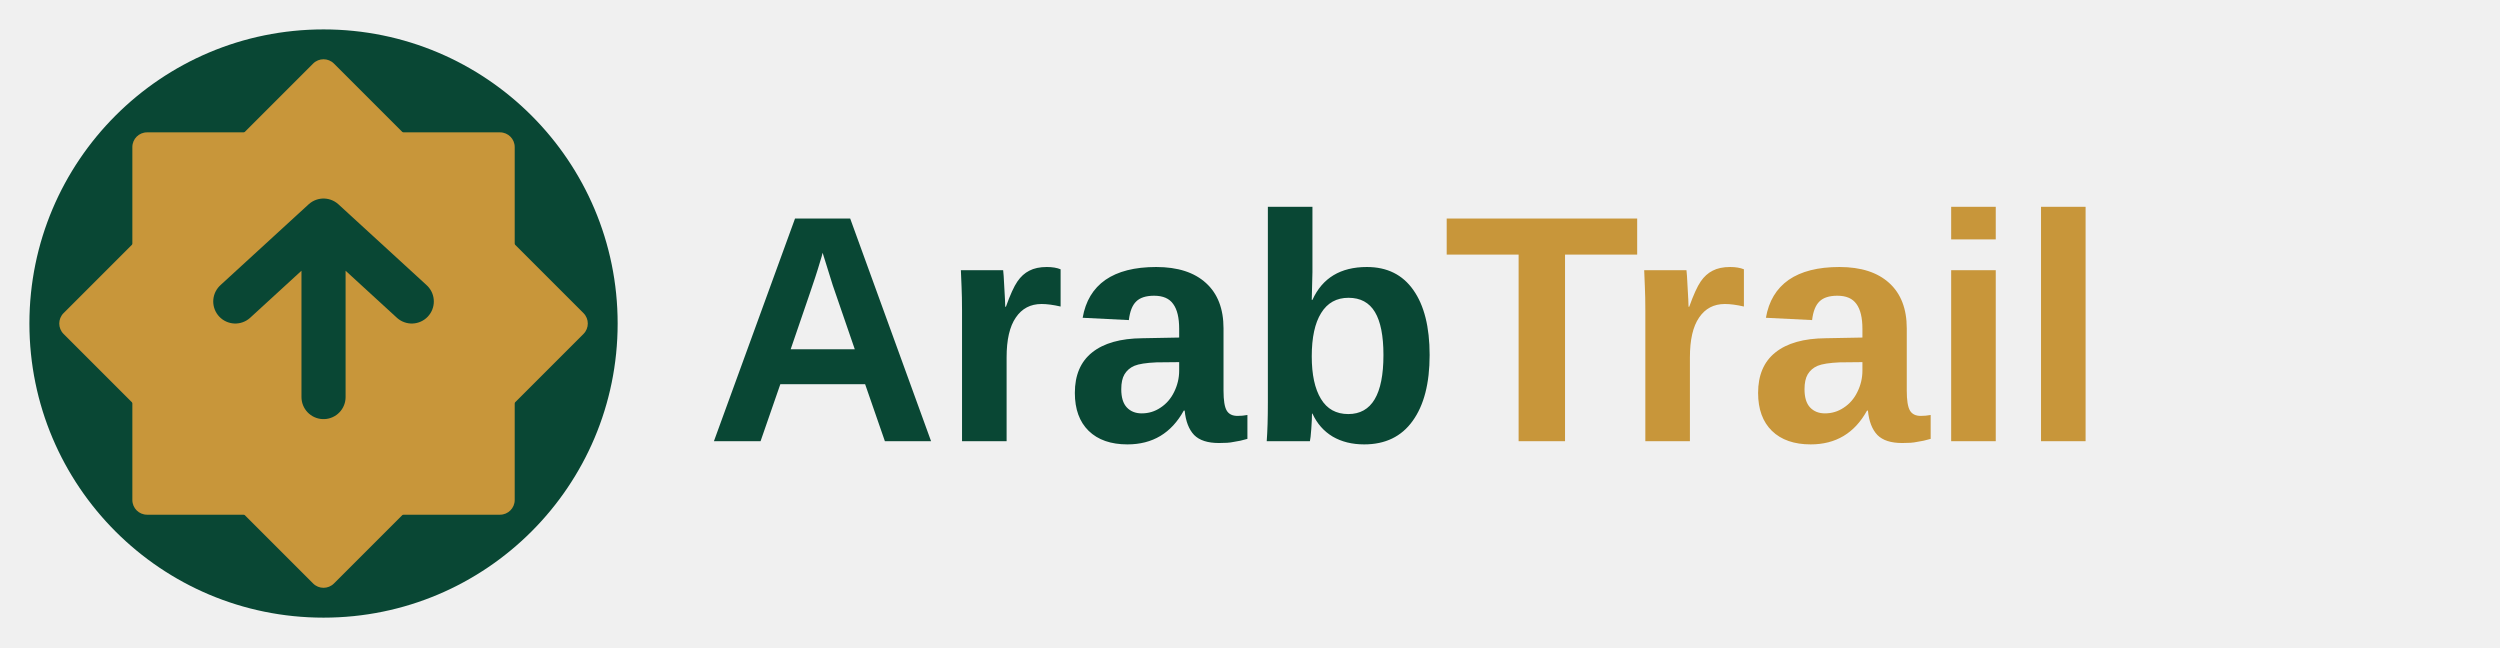
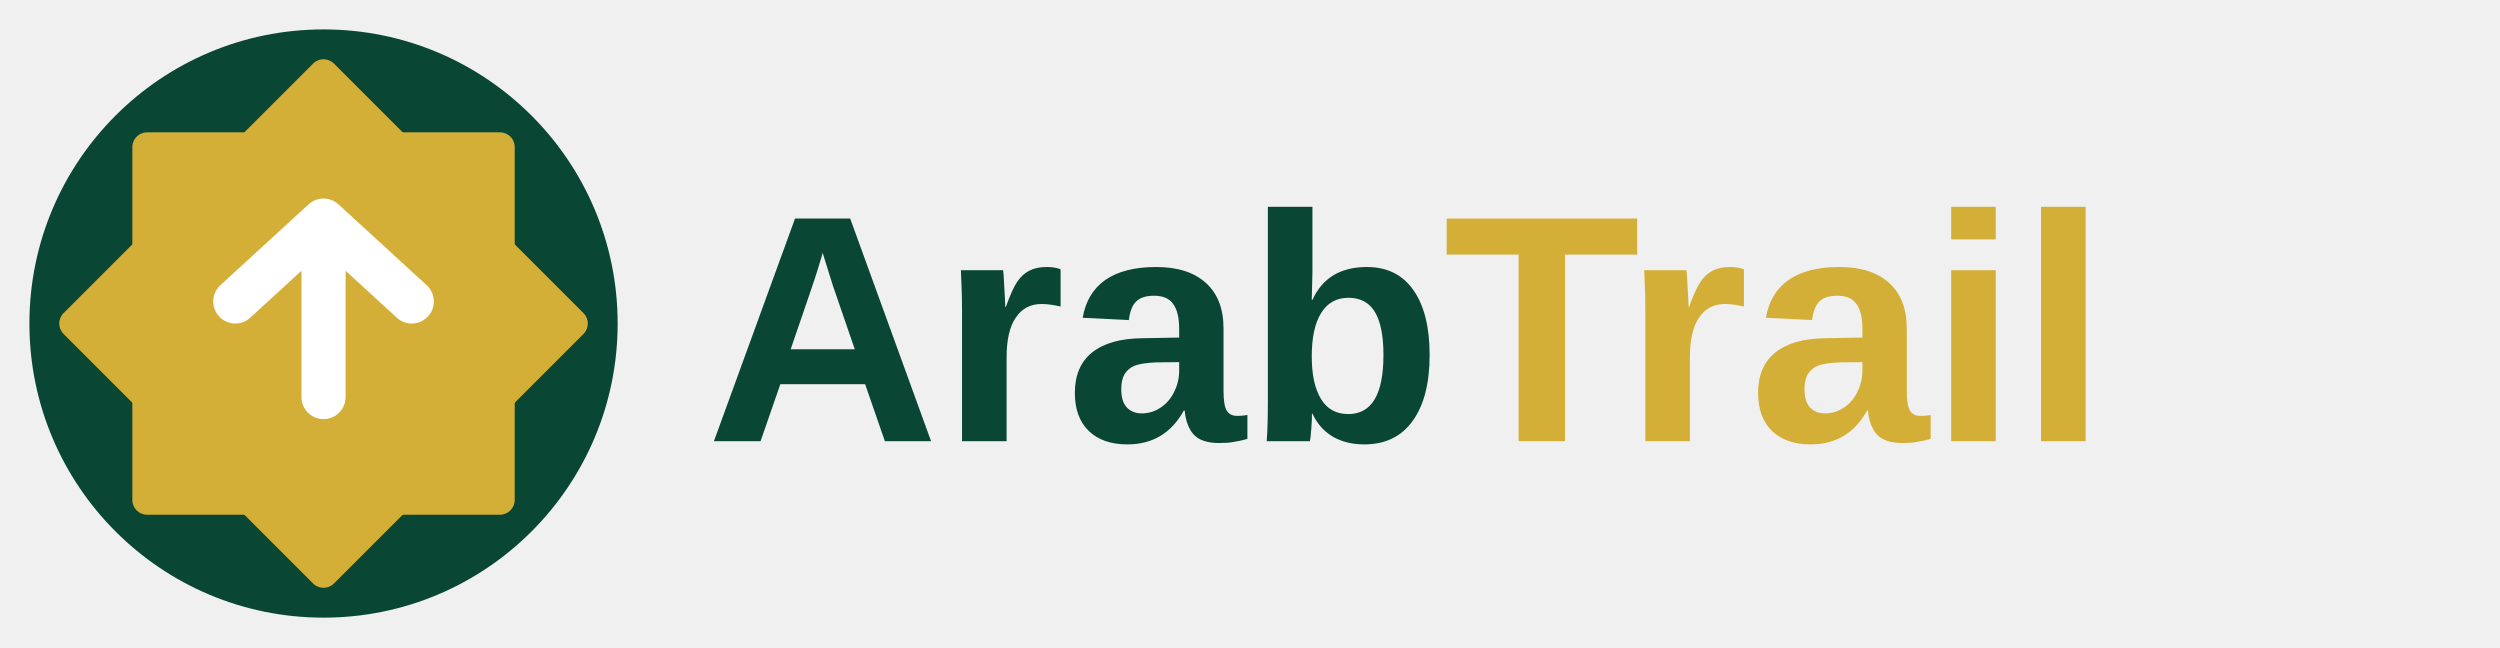
<svg xmlns="http://www.w3.org/2000/svg" viewBox="0 0 170 44" role="img" aria-label="ArabTrail">
  <defs>
    <clipPath id="c">
      <circle cx="22" cy="22" r="20" />
    </clipPath>
  </defs>
  <circle cx="22" cy="22" r="20" fill="#094734" />
-   <g clip-path="url(#c)" fill="#c8963a">
+   <g clip-path="url(#c)" fill="#d4af37">
    <rect x="9" y="9" width="26" height="26" rx="1" />
    <rect x="9" y="9" width="26" height="26" rx="1" transform="rotate(45 22 22)" />
  </g>
-   <path d="M22 27 V16 M16 20.5 L22 15 L28 20.5" fill="none" stroke="#094734" stroke-width="3" stroke-linecap="round" stroke-linejoin="round" />
-   <text x="48" y="30" font-family="Tajawal, Arial, sans-serif" font-size="22" font-weight="800" fill="#094734">Arab<tspan fill="#c8963a">Trail</tspan>
+   <path d="M22 27 V16 M16 20.5 L22 15 L28 20.5" fill="none" stroke="#ffffff" stroke-width="3" stroke-linecap="round" stroke-linejoin="round" />
+   <text x="48" y="30" font-family="Tajawal, Arial, sans-serif" font-size="22" font-weight="800" fill="#094734">Arab<tspan fill="#d4af37">Trail</tspan>
  </text>
</svg>
